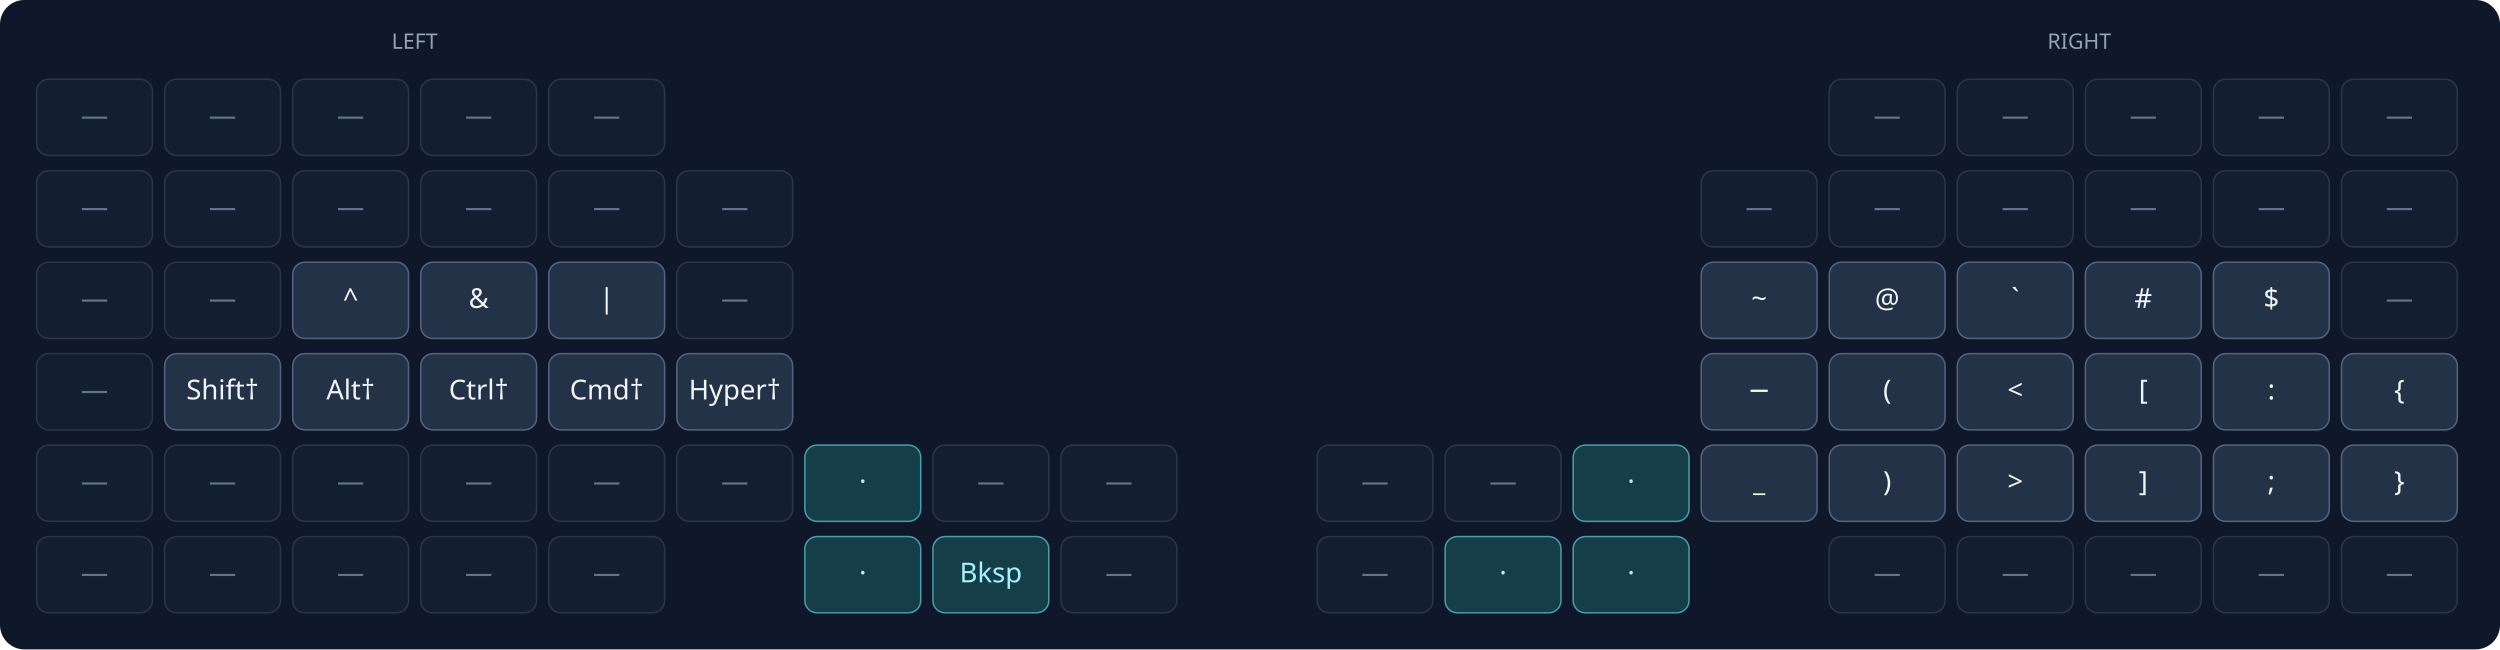
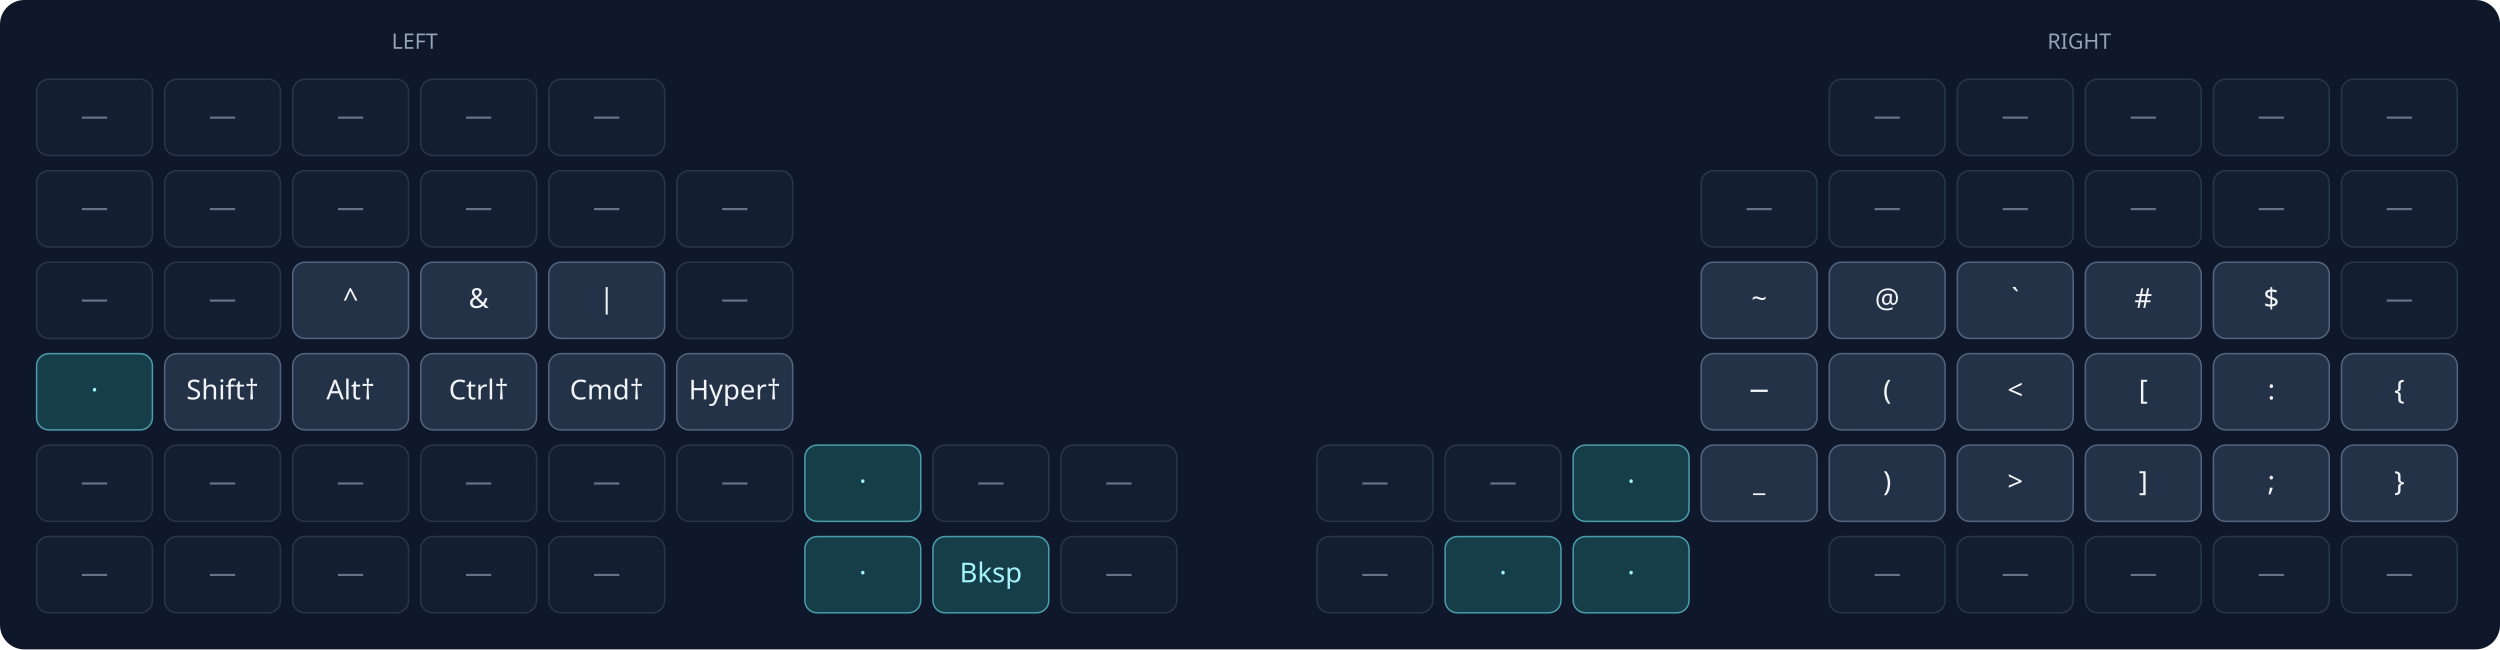
<svg xmlns="http://www.w3.org/2000/svg" width="1640" height="426" viewBox="0 0 1640 426" role="img" aria-labelledby="title desc">
  <rect width="1640" height="426" rx="16" fill="#0f172a" />
  <g font-family="system-ui, sans-serif" text-anchor="middle">
    <text x="272" y="32" fill="#94a3b8" font-size="14">LEFT</text>
    <text x="1364" y="32" fill="#94a3b8" font-size="14">RIGHT</text>
    <g data-position="0" data-binding="&amp;none">
      <rect x="24" y="52" width="76" height="50" rx="8" fill="#131e31" stroke="#28364b" />
      <text x="62" y="82" fill="#64748b" font-size="18">—</text>
    </g>
    <g data-position="1" data-binding="&amp;none">
      <rect x="108" y="52" width="76" height="50" rx="8" fill="#131e31" stroke="#28364b" />
      <text x="146" y="82" fill="#64748b" font-size="18">—</text>
    </g>
    <g data-position="2" data-binding="&amp;none">
      <rect x="192" y="52" width="76" height="50" rx="8" fill="#131e31" stroke="#28364b" />
      <text x="230" y="82" fill="#64748b" font-size="18">—</text>
    </g>
    <g data-position="3" data-binding="&amp;none">
      <rect x="276" y="52" width="76" height="50" rx="8" fill="#131e31" stroke="#28364b" />
      <text x="314" y="82" fill="#64748b" font-size="18">—</text>
    </g>
    <g data-position="4" data-binding="&amp;none">
      <rect x="360" y="52" width="76" height="50" rx="8" fill="#131e31" stroke="#28364b" />
      <text x="398" y="82" fill="#64748b" font-size="18">—</text>
    </g>
    <g data-position="5" data-binding="&amp;none">
      <rect x="1200" y="52" width="76" height="50" rx="8" fill="#131e31" stroke="#28364b" />
      <text x="1238" y="82" fill="#64748b" font-size="18">—</text>
    </g>
    <g data-position="6" data-binding="&amp;none">
      <rect x="1284" y="52" width="76" height="50" rx="8" fill="#131e31" stroke="#28364b" />
      <text x="1322" y="82" fill="#64748b" font-size="18">—</text>
    </g>
    <g data-position="7" data-binding="&amp;none">
      <rect x="1368" y="52" width="76" height="50" rx="8" fill="#131e31" stroke="#28364b" />
      <text x="1406" y="82" fill="#64748b" font-size="18">—</text>
    </g>
    <g data-position="8" data-binding="&amp;none">
      <rect x="1452" y="52" width="76" height="50" rx="8" fill="#131e31" stroke="#28364b" />
      <text x="1490" y="82" fill="#64748b" font-size="18">—</text>
    </g>
    <g data-position="9" data-binding="&amp;none">
      <rect x="1536" y="52" width="76" height="50" rx="8" fill="#131e31" stroke="#28364b" />
      <text x="1574" y="82" fill="#64748b" font-size="18">—</text>
    </g>
    <g data-position="10" data-binding="&amp;none">
      <rect x="24" y="112" width="76" height="50" rx="8" fill="#131e31" stroke="#28364b" />
      <text x="62" y="142" fill="#64748b" font-size="18">—</text>
    </g>
    <g data-position="11" data-binding="&amp;none">
      <rect x="108" y="112" width="76" height="50" rx="8" fill="#131e31" stroke="#28364b" />
      <text x="146" y="142" fill="#64748b" font-size="18">—</text>
    </g>
    <g data-position="12" data-binding="&amp;none">
      <rect x="192" y="112" width="76" height="50" rx="8" fill="#131e31" stroke="#28364b" />
      <text x="230" y="142" fill="#64748b" font-size="18">—</text>
    </g>
    <g data-position="13" data-binding="&amp;none">
      <rect x="276" y="112" width="76" height="50" rx="8" fill="#131e31" stroke="#28364b" />
      <text x="314" y="142" fill="#64748b" font-size="18">—</text>
    </g>
    <g data-position="14" data-binding="&amp;none">
      <rect x="360" y="112" width="76" height="50" rx="8" fill="#131e31" stroke="#28364b" />
      <text x="398" y="142" fill="#64748b" font-size="18">—</text>
    </g>
    <g data-position="15" data-binding="&amp;none">
      <rect x="444" y="112" width="76" height="50" rx="8" fill="#131e31" stroke="#28364b" />
      <text x="482" y="142" fill="#64748b" font-size="18">—</text>
    </g>
    <g data-position="16" data-binding="&amp;none">
      <rect x="1116" y="112" width="76" height="50" rx="8" fill="#131e31" stroke="#28364b" />
      <text x="1154" y="142" fill="#64748b" font-size="18">—</text>
    </g>
    <g data-position="17" data-binding="&amp;none">
      <rect x="1200" y="112" width="76" height="50" rx="8" fill="#131e31" stroke="#28364b" />
      <text x="1238" y="142" fill="#64748b" font-size="18">—</text>
    </g>
    <g data-position="18" data-binding="&amp;none">
      <rect x="1284" y="112" width="76" height="50" rx="8" fill="#131e31" stroke="#28364b" />
      <text x="1322" y="142" fill="#64748b" font-size="18">—</text>
    </g>
    <g data-position="19" data-binding="&amp;none">
      <rect x="1368" y="112" width="76" height="50" rx="8" fill="#131e31" stroke="#28364b" />
      <text x="1406" y="142" fill="#64748b" font-size="18">—</text>
    </g>
    <g data-position="20" data-binding="&amp;none">
      <rect x="1452" y="112" width="76" height="50" rx="8" fill="#131e31" stroke="#28364b" />
      <text x="1490" y="142" fill="#64748b" font-size="18">—</text>
    </g>
    <g data-position="21" data-binding="&amp;none">
      <rect x="1536" y="112" width="76" height="50" rx="8" fill="#131e31" stroke="#28364b" />
      <text x="1574" y="142" fill="#64748b" font-size="18">—</text>
    </g>
    <g data-position="22" data-binding="&amp;none">
      <rect x="24" y="172" width="76" height="50" rx="8" fill="#131e31" stroke="#28364b" />
      <text x="62" y="202" fill="#64748b" font-size="18">—</text>
    </g>
    <g data-position="23" data-binding="&amp;none">
      <rect x="108" y="172" width="76" height="50" rx="8" fill="#131e31" stroke="#28364b" />
      <text x="146" y="202" fill="#64748b" font-size="18">—</text>
    </g>
    <g data-position="24" data-binding="&amp;kp CARET">
      <rect x="192" y="172" width="76" height="50" rx="8" fill="#243247" stroke="#52647d" />
      <text x="230" y="202" fill="#f1f5f9" font-size="18">^</text>
    </g>
    <g data-position="25" data-binding="&amp;kp AMPS">
      <rect x="276" y="172" width="76" height="50" rx="8" fill="#243247" stroke="#52647d" />
      <text x="314" y="202" fill="#f1f5f9" font-size="18">&amp;</text>
    </g>
    <g data-position="26" data-binding="&amp;kp PIPE">
      <rect x="360" y="172" width="76" height="50" rx="8" fill="#243247" stroke="#52647d" />
      <text x="398" y="202" fill="#f1f5f9" font-size="18">|</text>
    </g>
    <g data-position="27" data-binding="&amp;none">
      <rect x="444" y="172" width="76" height="50" rx="8" fill="#131e31" stroke="#28364b" />
      <text x="482" y="202" fill="#64748b" font-size="18">—</text>
    </g>
    <g data-position="28" data-binding="&amp;kp TILDE">
      <rect x="1116" y="172" width="76" height="50" rx="8" fill="#243247" stroke="#52647d" />
      <text x="1154" y="202" fill="#f1f5f9" font-size="18">~</text>
    </g>
    <g data-position="29" data-binding="&amp;kp AT">
      <rect x="1200" y="172" width="76" height="50" rx="8" fill="#243247" stroke="#52647d" />
      <text x="1238" y="202" fill="#f1f5f9" font-size="18">@</text>
    </g>
    <g data-position="30" data-binding="&amp;kp GRAVE">
      <rect x="1284" y="172" width="76" height="50" rx="8" fill="#243247" stroke="#52647d" />
      <text x="1322" y="202" fill="#f1f5f9" font-size="18">`</text>
    </g>
    <g data-position="31" data-binding="&amp;kp HASH">
      <rect x="1368" y="172" width="76" height="50" rx="8" fill="#243247" stroke="#52647d" />
      <text x="1406" y="202" fill="#f1f5f9" font-size="18">#</text>
    </g>
    <g data-position="32" data-binding="&amp;kp DLLR">
      <rect x="1452" y="172" width="76" height="50" rx="8" fill="#243247" stroke="#52647d" />
      <text x="1490" y="202" fill="#f1f5f9" font-size="18">$</text>
    </g>
    <g data-position="33" data-binding="&amp;none">
      <rect x="1536" y="172" width="76" height="50" rx="8" fill="#131e31" stroke="#28364b" />
      <text x="1574" y="202" fill="#64748b" font-size="18">—</text>
    </g>
-     <g data-position="34" data-binding="&amp;none">
-       <rect x="24" y="232" width="76" height="50" rx="8" fill="#131e31" stroke="#28364b" />
-       <text x="62" y="262" fill="#64748b" font-size="18">—</text>
+     <g data-position="34" data-binding="&amp;trans">
+       <rect x="24" y="232" width="76" height="50" rx="8" fill="#153e48" stroke="#4b9caa" />
+       <text x="62" y="262" fill="#a5f3fc" font-size="18">·</text>
    </g>
    <g data-position="35" data-binding="&amp;sk LSHFT">
      <rect x="108" y="232" width="76" height="50" rx="8" fill="#243247" stroke="#52647d" />
      <text x="146" y="262" fill="#f1f5f9" font-size="18">Shift†</text>
    </g>
    <g data-position="36" data-binding="&amp;sk LALT">
      <rect x="192" y="232" width="76" height="50" rx="8" fill="#243247" stroke="#52647d" />
      <text x="230" y="262" fill="#f1f5f9" font-size="18">Alt†</text>
    </g>
    <g data-position="37" data-binding="&amp;sk LCTRL">
      <rect x="276" y="232" width="76" height="50" rx="8" fill="#243247" stroke="#52647d" />
      <text x="314" y="262" fill="#f1f5f9" font-size="18">Ctrl†</text>
    </g>
    <g data-position="38" data-binding="&amp;sk LGUI">
      <rect x="360" y="232" width="76" height="50" rx="8" fill="#243247" stroke="#52647d" />
      <text x="398" y="262" fill="#f1f5f9" font-size="18">Cmd†</text>
    </g>
    <g data-position="39" data-binding="&amp;sk HYPER_MOD">
      <rect x="444" y="232" width="76" height="50" rx="8" fill="#243247" stroke="#52647d" />
      <text x="482" y="262" fill="#f1f5f9" font-size="18">Hyper†</text>
    </g>
    <g data-position="40" data-binding="&amp;kp MINUS">
      <rect x="1116" y="232" width="76" height="50" rx="8" fill="#243247" stroke="#52647d" />
      <text x="1154" y="262" fill="#f1f5f9" font-size="18">−</text>
    </g>
    <g data-position="41" data-binding="&amp;kp LPAR">
      <rect x="1200" y="232" width="76" height="50" rx="8" fill="#243247" stroke="#52647d" />
      <text x="1238" y="262" fill="#f1f5f9" font-size="18">(</text>
    </g>
    <g data-position="42" data-binding="&amp;kp LT">
      <rect x="1284" y="232" width="76" height="50" rx="8" fill="#243247" stroke="#52647d" />
      <text x="1322" y="262" fill="#f1f5f9" font-size="18">&lt;</text>
    </g>
    <g data-position="43" data-binding="&amp;kp LBKT">
      <rect x="1368" y="232" width="76" height="50" rx="8" fill="#243247" stroke="#52647d" />
      <text x="1406" y="262" fill="#f1f5f9" font-size="18">[</text>
    </g>
    <g data-position="44" data-binding="&amp;kp COLON">
      <rect x="1452" y="232" width="76" height="50" rx="8" fill="#243247" stroke="#52647d" />
      <text x="1490" y="262" fill="#f1f5f9" font-size="18">:</text>
    </g>
    <g data-position="45" data-binding="&amp;kp LBRC">
      <rect x="1536" y="232" width="76" height="50" rx="8" fill="#243247" stroke="#52647d" />
      <text x="1574" y="262" fill="#f1f5f9" font-size="18">{</text>
    </g>
    <g data-position="46" data-binding="&amp;none">
      <rect x="24" y="292" width="76" height="50" rx="8" fill="#131e31" stroke="#28364b" />
      <text x="62" y="322" fill="#64748b" font-size="18">—</text>
    </g>
    <g data-position="47" data-binding="&amp;none">
      <rect x="108" y="292" width="76" height="50" rx="8" fill="#131e31" stroke="#28364b" />
      <text x="146" y="322" fill="#64748b" font-size="18">—</text>
    </g>
    <g data-position="48" data-binding="&amp;none">
      <rect x="192" y="292" width="76" height="50" rx="8" fill="#131e31" stroke="#28364b" />
      <text x="230" y="322" fill="#64748b" font-size="18">—</text>
    </g>
    <g data-position="49" data-binding="&amp;none">
      <rect x="276" y="292" width="76" height="50" rx="8" fill="#131e31" stroke="#28364b" />
      <text x="314" y="322" fill="#64748b" font-size="18">—</text>
    </g>
    <g data-position="50" data-binding="&amp;none">
      <rect x="360" y="292" width="76" height="50" rx="8" fill="#131e31" stroke="#28364b" />
      <text x="398" y="322" fill="#64748b" font-size="18">—</text>
    </g>
    <g data-position="51" data-binding="&amp;none">
      <rect x="444" y="292" width="76" height="50" rx="8" fill="#131e31" stroke="#28364b" />
      <text x="482" y="322" fill="#64748b" font-size="18">—</text>
    </g>
    <g data-position="52" data-binding="&amp;trans">
      <rect x="528" y="292" width="76" height="50" rx="8" fill="#153e48" stroke="#4b9caa" />
      <text x="566" y="322" fill="#a5f3fc" font-size="18">·</text>
    </g>
    <g data-position="53" data-binding="&amp;none">
      <rect x="612" y="292" width="76" height="50" rx="8" fill="#131e31" stroke="#28364b" />
      <text x="650" y="322" fill="#64748b" font-size="18">—</text>
    </g>
    <g data-position="54" data-binding="&amp;none">
      <rect x="696" y="292" width="76" height="50" rx="8" fill="#131e31" stroke="#28364b" />
      <text x="734" y="322" fill="#64748b" font-size="18">—</text>
    </g>
    <g data-position="55" data-binding="&amp;none">
      <rect x="864" y="292" width="76" height="50" rx="8" fill="#131e31" stroke="#28364b" />
      <text x="902" y="322" fill="#64748b" font-size="18">—</text>
    </g>
    <g data-position="56" data-binding="&amp;none">
      <rect x="948" y="292" width="76" height="50" rx="8" fill="#131e31" stroke="#28364b" />
      <text x="986" y="322" fill="#64748b" font-size="18">—</text>
    </g>
    <g data-position="57" data-binding="&amp;trans">
      <rect x="1032" y="292" width="76" height="50" rx="8" fill="#153e48" stroke="#4b9caa" />
      <text x="1070" y="322" fill="#a5f3fc" font-size="18">·</text>
    </g>
    <g data-position="58" data-binding="&amp;kp UNDER">
      <rect x="1116" y="292" width="76" height="50" rx="8" fill="#243247" stroke="#52647d" />
      <text x="1154" y="322" fill="#f1f5f9" font-size="18">_</text>
    </g>
    <g data-position="59" data-binding="&amp;kp RPAR">
      <rect x="1200" y="292" width="76" height="50" rx="8" fill="#243247" stroke="#52647d" />
      <text x="1238" y="322" fill="#f1f5f9" font-size="18">)</text>
    </g>
    <g data-position="60" data-binding="&amp;kp GT">
      <rect x="1284" y="292" width="76" height="50" rx="8" fill="#243247" stroke="#52647d" />
      <text x="1322" y="322" fill="#f1f5f9" font-size="18">&gt;</text>
    </g>
    <g data-position="61" data-binding="&amp;kp RBKT">
      <rect x="1368" y="292" width="76" height="50" rx="8" fill="#243247" stroke="#52647d" />
      <text x="1406" y="322" fill="#f1f5f9" font-size="18">]</text>
    </g>
    <g data-position="62" data-binding="&amp;kp SEMI">
      <rect x="1452" y="292" width="76" height="50" rx="8" fill="#243247" stroke="#52647d" />
      <text x="1490" y="322" fill="#f1f5f9" font-size="18">;</text>
    </g>
    <g data-position="63" data-binding="&amp;kp RBRC">
      <rect x="1536" y="292" width="76" height="50" rx="8" fill="#243247" stroke="#52647d" />
      <text x="1574" y="322" fill="#f1f5f9" font-size="18">}</text>
    </g>
    <g data-position="64" data-binding="&amp;none">
      <rect x="24" y="352" width="76" height="50" rx="8" fill="#131e31" stroke="#28364b" />
      <text x="62" y="382" fill="#64748b" font-size="18">—</text>
    </g>
    <g data-position="65" data-binding="&amp;none">
      <rect x="108" y="352" width="76" height="50" rx="8" fill="#131e31" stroke="#28364b" />
      <text x="146" y="382" fill="#64748b" font-size="18">—</text>
    </g>
    <g data-position="66" data-binding="&amp;none">
      <rect x="192" y="352" width="76" height="50" rx="8" fill="#131e31" stroke="#28364b" />
      <text x="230" y="382" fill="#64748b" font-size="18">—</text>
    </g>
    <g data-position="67" data-binding="&amp;none">
      <rect x="276" y="352" width="76" height="50" rx="8" fill="#131e31" stroke="#28364b" />
      <text x="314" y="382" fill="#64748b" font-size="18">—</text>
    </g>
    <g data-position="68" data-binding="&amp;none">
      <rect x="360" y="352" width="76" height="50" rx="8" fill="#131e31" stroke="#28364b" />
      <text x="398" y="382" fill="#64748b" font-size="18">—</text>
    </g>
    <g data-position="69" data-binding="&amp;trans">
      <rect x="528" y="352" width="76" height="50" rx="8" fill="#153e48" stroke="#4b9caa" />
      <text x="566" y="382" fill="#a5f3fc" font-size="18">·</text>
    </g>
    <g data-position="70" data-binding="&amp;kp BSPC">
      <rect x="612" y="352" width="76" height="50" rx="8" fill="#153e48" stroke="#4b9caa" />
      <text x="650" y="382" fill="#a5f3fc" font-size="18">Bksp</text>
    </g>
    <g data-position="71" data-binding="&amp;none">
      <rect x="696" y="352" width="76" height="50" rx="8" fill="#131e31" stroke="#28364b" />
      <text x="734" y="382" fill="#64748b" font-size="18">—</text>
    </g>
    <g data-position="72" data-binding="&amp;none">
      <rect x="864" y="352" width="76" height="50" rx="8" fill="#131e31" stroke="#28364b" />
      <text x="902" y="382" fill="#64748b" font-size="18">—</text>
    </g>
    <g data-position="73" data-binding="&amp;trans">
      <rect x="948" y="352" width="76" height="50" rx="8" fill="#153e48" stroke="#4b9caa" />
      <text x="986" y="382" fill="#a5f3fc" font-size="18">·</text>
    </g>
    <g data-position="74" data-binding="&amp;trans">
      <rect x="1032" y="352" width="76" height="50" rx="8" fill="#153e48" stroke="#4b9caa" />
      <text x="1070" y="382" fill="#a5f3fc" font-size="18">·</text>
    </g>
    <g data-position="75" data-binding="&amp;none">
      <rect x="1200" y="352" width="76" height="50" rx="8" fill="#131e31" stroke="#28364b" />
      <text x="1238" y="382" fill="#64748b" font-size="18">—</text>
    </g>
    <g data-position="76" data-binding="&amp;none">
      <rect x="1284" y="352" width="76" height="50" rx="8" fill="#131e31" stroke="#28364b" />
      <text x="1322" y="382" fill="#64748b" font-size="18">—</text>
    </g>
    <g data-position="77" data-binding="&amp;none">
      <rect x="1368" y="352" width="76" height="50" rx="8" fill="#131e31" stroke="#28364b" />
      <text x="1406" y="382" fill="#64748b" font-size="18">—</text>
    </g>
    <g data-position="78" data-binding="&amp;none">
      <rect x="1452" y="352" width="76" height="50" rx="8" fill="#131e31" stroke="#28364b" />
      <text x="1490" y="382" fill="#64748b" font-size="18">—</text>
    </g>
    <g data-position="79" data-binding="&amp;none">
      <rect x="1536" y="352" width="76" height="50" rx="8" fill="#131e31" stroke="#28364b" />
      <text x="1574" y="382" fill="#64748b" font-size="18">—</text>
    </g>
  </g>
</svg>
